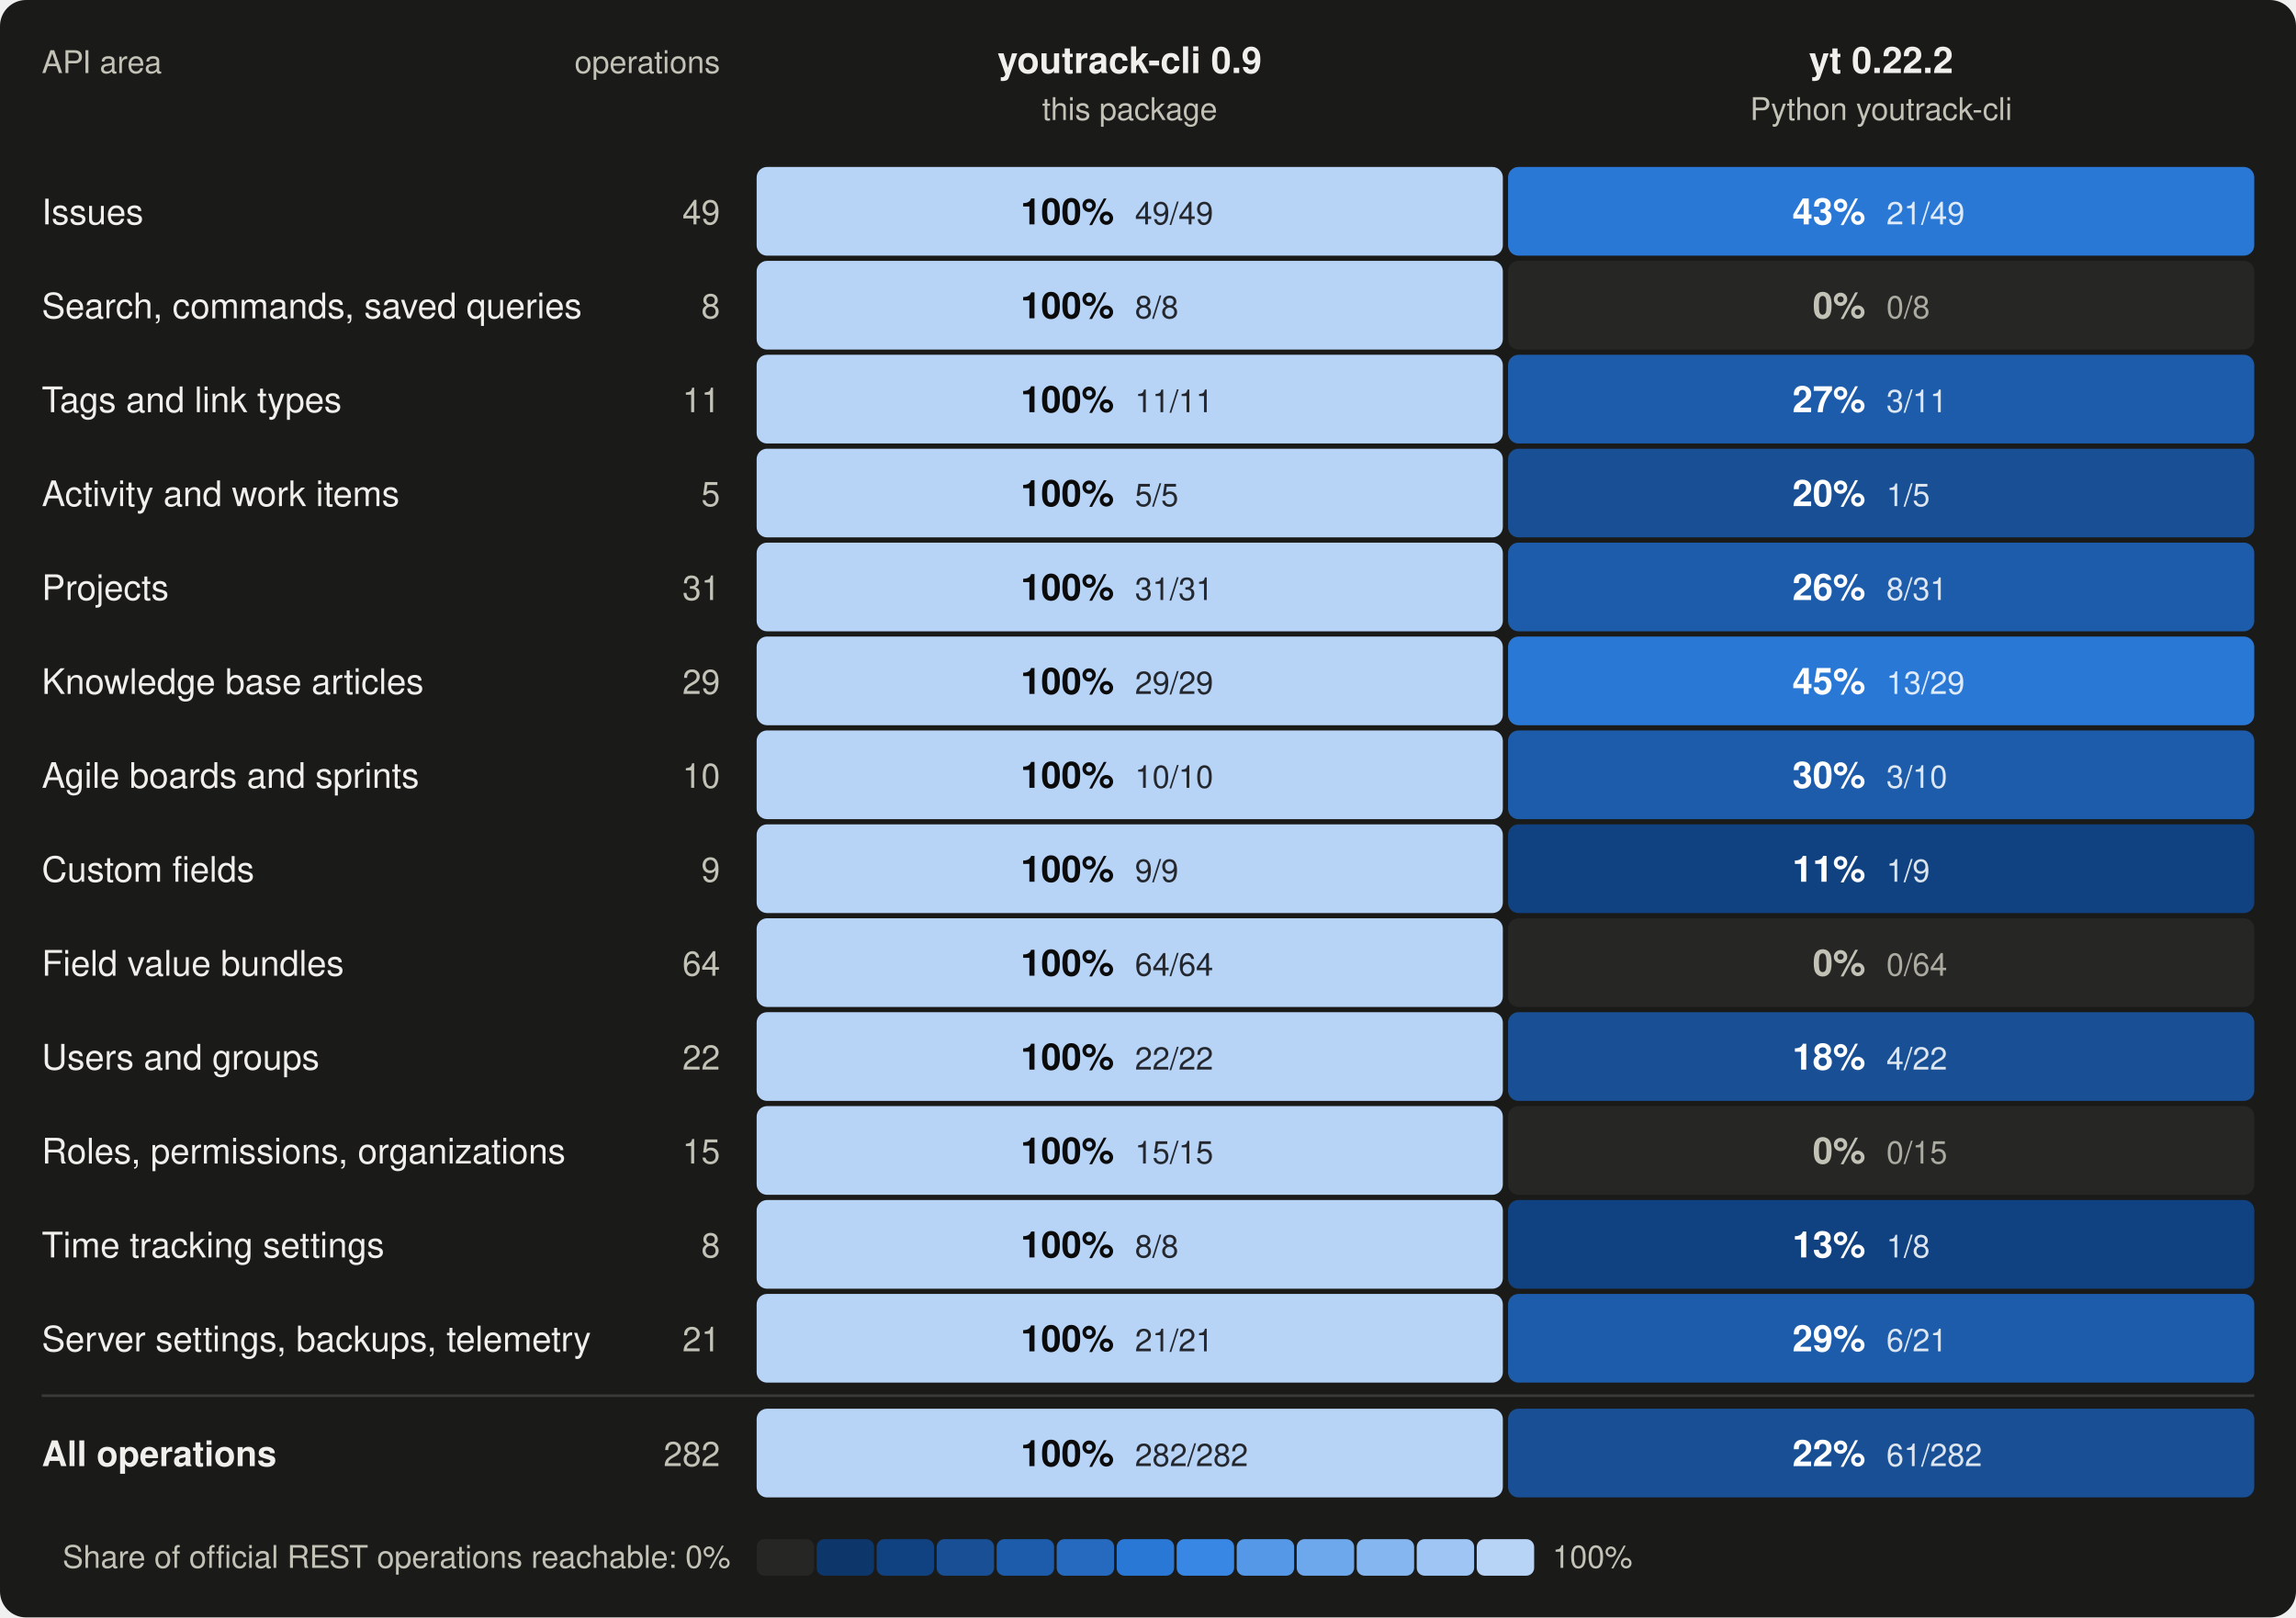
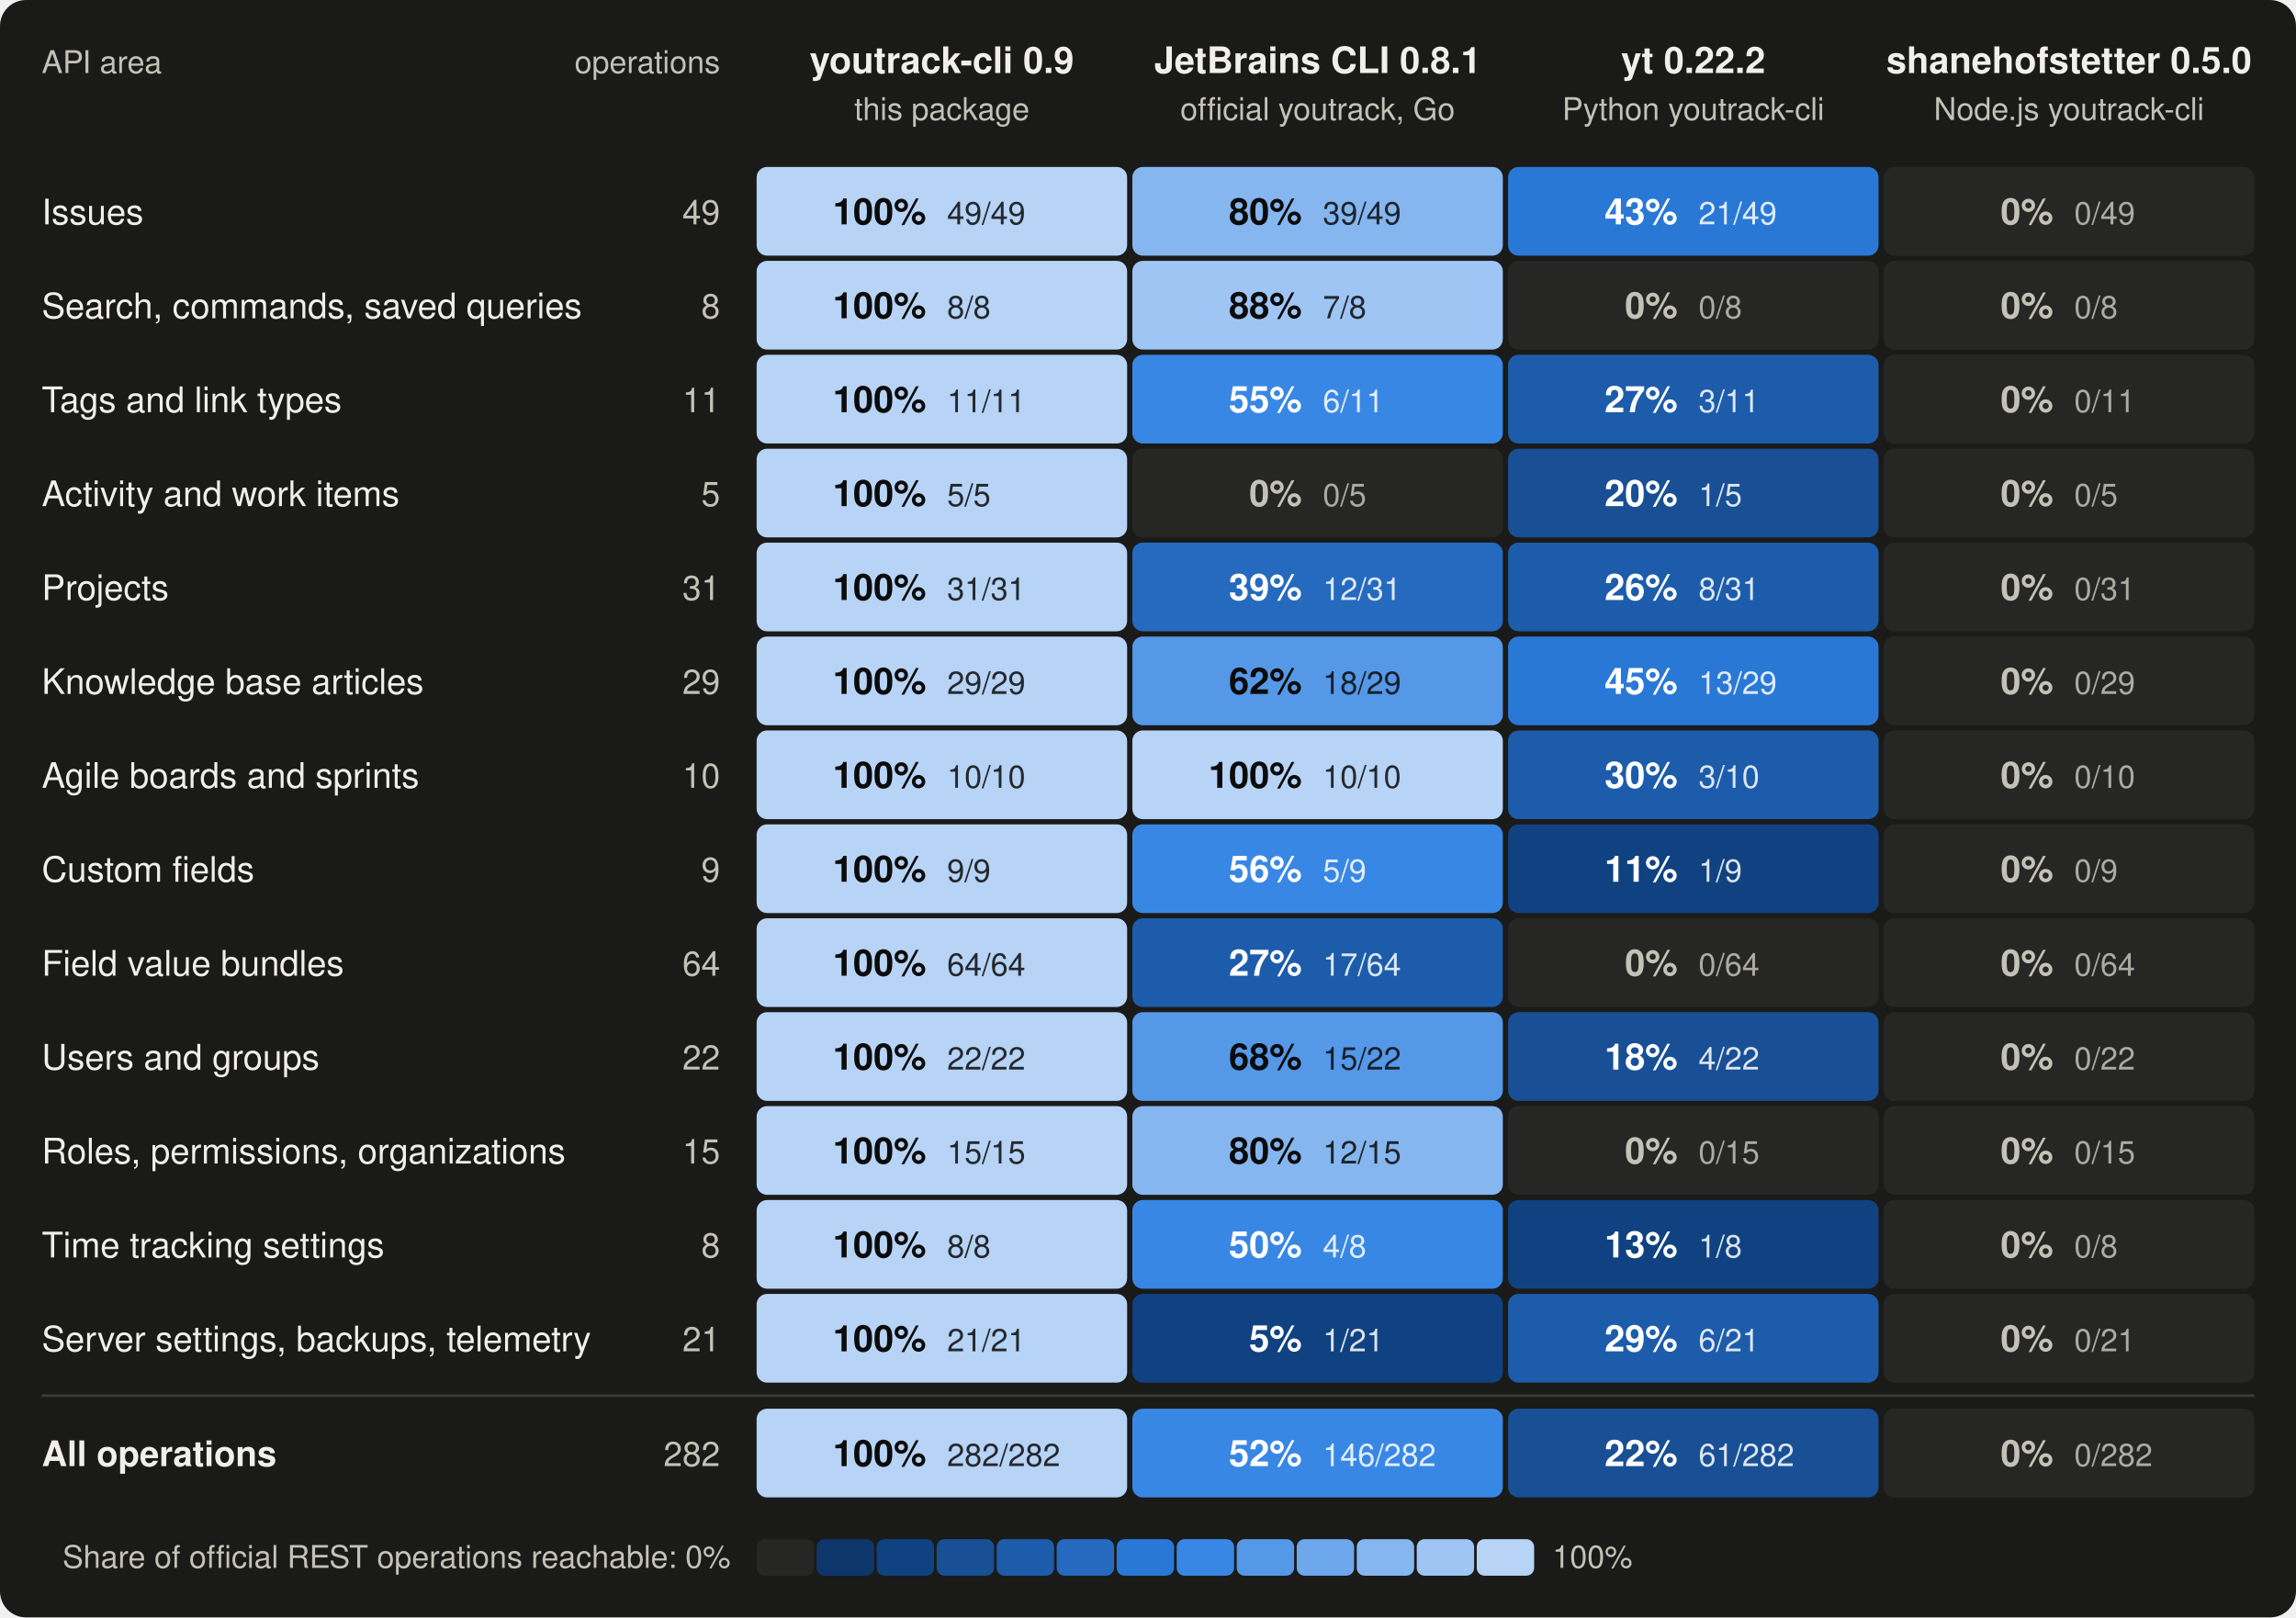
- <svg xmlns="http://www.w3.org/2000/svg" viewBox="0 0 880 620" width="880" height="620" font-family="-apple-system,BlinkMacSystemFont,'Segoe UI',Helvetica,Arial,sans-serif" role="img" aria-label="REST API coverage matrix: youtrack-cli 0.9 reaches 282 of 282 operations, yt 0.22.2 reaches 61">
+ <svg xmlns="http://www.w3.org/2000/svg" viewBox="0 0 880 620" width="880" height="620" font-family="-apple-system,BlinkMacSystemFont,'Segoe UI',Helvetica,Arial,sans-serif" role="img" aria-label="REST API coverage matrix: youtrack-cli 0.9 reaches 282 of 282 operations, the official JetBrains youtrack CLI 0.8.1 reaches 146, yt 0.22.2 reaches 61, the Node.js youtrack-cli 0.5.0 by shanehofstetter reaches 0">
  <rect width="880" height="620" rx="10" fill="#1a1a19" />
-   <text x="433" y="28" text-anchor="middle" font-size="14" font-weight="600" fill="#f0efec">youtrack-cli 0.9</text>
-   <text x="433" y="46" text-anchor="middle" font-size="12" fill="#c3c2b7">this package</text>
-   <text x="721" y="28" text-anchor="middle" font-size="14" font-weight="600" fill="#f0efec">yt 0.22.2</text>
-   <text x="721" y="46" text-anchor="middle" font-size="12" fill="#c3c2b7">Python youtrack-cli</text>
+   <text x="361" y="28" text-anchor="middle" font-size="14" font-weight="600" fill="#f0efec">youtrack-cli 0.9</text>
+   <text x="361" y="46" text-anchor="middle" font-size="12" fill="#c3c2b7">this package</text>
+   <text x="505" y="28" text-anchor="middle" font-size="14" font-weight="600" fill="#f0efec">JetBrains CLI 0.8.1</text>
+   <text x="505" y="46" text-anchor="middle" font-size="12" fill="#c3c2b7">official youtrack, Go</text>
+   <text x="649" y="28" text-anchor="middle" font-size="14" font-weight="600" fill="#f0efec">yt 0.22.2</text>
+   <text x="649" y="46" text-anchor="middle" font-size="12" fill="#c3c2b7">Python youtrack-cli</text>
+   <text x="793" y="28" text-anchor="middle" font-size="14" font-weight="600" fill="#f0efec">shanehofstetter 0.5.0</text>
+   <text x="793" y="46" text-anchor="middle" font-size="12" fill="#c3c2b7">Node.js youtrack-cli</text>
  <text x="16" y="28" font-size="12" fill="#c3c2b7">API area</text>
  <text x="276" y="28" text-anchor="end" font-size="12" fill="#c3c2b7">operations</text>
  <text x="16" y="86" font-size="13.5" fill="#f0efec">Issues</text>
  <text x="276" y="86" text-anchor="end" font-size="13" fill="#c3c2b7">49</text>
-   <rect x="290" y="64" width="286" height="34" rx="4" fill="#b7d3f6" />
-   <text x="427" y="86" text-anchor="end" font-size="14" font-weight="600" fill="#0b0b0b">100%</text>
-   <text x="435" y="86" font-size="12" fill="#0b0b0b" opacity="0.85">49/49</text>
-   <rect x="578" y="64" width="286" height="34" rx="4" fill="#2a78d6" />
-   <text x="715" y="86" text-anchor="end" font-size="14" font-weight="600" fill="#ffffff">43%</text>
-   <text x="723" y="86" font-size="12" fill="#ffffff" opacity="0.85">21/49</text>
+   <rect x="290" y="64" width="142" height="34" rx="4" fill="#b7d3f6" />
+   <text x="355" y="86" text-anchor="end" font-size="14" font-weight="600" fill="#0b0b0b">100%</text>
+   <text x="363" y="86" font-size="12" fill="#0b0b0b" opacity="0.85">49/49</text>
+   <rect x="434" y="64" width="142" height="34" rx="4" fill="#86b6ef" />
+   <text x="499" y="86" text-anchor="end" font-size="14" font-weight="600" fill="#0b0b0b">80%</text>
+   <text x="507" y="86" font-size="12" fill="#0b0b0b" opacity="0.85">39/49</text>
+   <rect x="578" y="64" width="142" height="34" rx="4" fill="#2a78d6" />
+   <text x="643" y="86" text-anchor="end" font-size="14" font-weight="600" fill="#ffffff">43%</text>
+   <text x="651" y="86" font-size="12" fill="#ffffff" opacity="0.85">21/49</text>
+   <rect x="722" y="64" width="142" height="34" rx="4" fill="#262625" />
+   <text x="787" y="86" text-anchor="end" font-size="14" font-weight="600" fill="#c3c2b7">0%</text>
+   <text x="795" y="86" font-size="12" fill="#c3c2b7" opacity="0.85">0/49</text>
  <text x="16" y="122" font-size="13.5" fill="#f0efec">Search, commands, saved queries</text>
  <text x="276" y="122" text-anchor="end" font-size="13" fill="#c3c2b7">8</text>
-   <rect x="290" y="100" width="286" height="34" rx="4" fill="#b7d3f6" />
-   <text x="427" y="122" text-anchor="end" font-size="14" font-weight="600" fill="#0b0b0b">100%</text>
-   <text x="435" y="122" font-size="12" fill="#0b0b0b" opacity="0.85">8/8</text>
-   <rect x="578" y="100" width="286" height="34" rx="4" fill="#262625" />
-   <text x="715" y="122" text-anchor="end" font-size="14" font-weight="600" fill="#c3c2b7">0%</text>
-   <text x="723" y="122" font-size="12" fill="#c3c2b7" opacity="0.85">0/8</text>
+   <rect x="290" y="100" width="142" height="34" rx="4" fill="#b7d3f6" />
+   <text x="355" y="122" text-anchor="end" font-size="14" font-weight="600" fill="#0b0b0b">100%</text>
+   <text x="363" y="122" font-size="12" fill="#0b0b0b" opacity="0.85">8/8</text>
+   <rect x="434" y="100" width="142" height="34" rx="4" fill="#9ec5f4" />
+   <text x="499" y="122" text-anchor="end" font-size="14" font-weight="600" fill="#0b0b0b">88%</text>
+   <text x="507" y="122" font-size="12" fill="#0b0b0b" opacity="0.85">7/8</text>
+   <rect x="578" y="100" width="142" height="34" rx="4" fill="#262625" />
+   <text x="643" y="122" text-anchor="end" font-size="14" font-weight="600" fill="#c3c2b7">0%</text>
+   <text x="651" y="122" font-size="12" fill="#c3c2b7" opacity="0.85">0/8</text>
+   <rect x="722" y="100" width="142" height="34" rx="4" fill="#262625" />
+   <text x="787" y="122" text-anchor="end" font-size="14" font-weight="600" fill="#c3c2b7">0%</text>
+   <text x="795" y="122" font-size="12" fill="#c3c2b7" opacity="0.85">0/8</text>
  <text x="16" y="158" font-size="13.5" fill="#f0efec">Tags and link types</text>
  <text x="276" y="158" text-anchor="end" font-size="13" fill="#c3c2b7">11</text>
-   <rect x="290" y="136" width="286" height="34" rx="4" fill="#b7d3f6" />
-   <text x="427" y="158" text-anchor="end" font-size="14" font-weight="600" fill="#0b0b0b">100%</text>
-   <text x="435" y="158" font-size="12" fill="#0b0b0b" opacity="0.85">11/11</text>
-   <rect x="578" y="136" width="286" height="34" rx="4" fill="#1c5cab" />
-   <text x="715" y="158" text-anchor="end" font-size="14" font-weight="600" fill="#ffffff">27%</text>
-   <text x="723" y="158" font-size="12" fill="#ffffff" opacity="0.85">3/11</text>
+   <rect x="290" y="136" width="142" height="34" rx="4" fill="#b7d3f6" />
+   <text x="355" y="158" text-anchor="end" font-size="14" font-weight="600" fill="#0b0b0b">100%</text>
+   <text x="363" y="158" font-size="12" fill="#0b0b0b" opacity="0.85">11/11</text>
+   <rect x="434" y="136" width="142" height="34" rx="4" fill="#3987e5" />
+   <text x="499" y="158" text-anchor="end" font-size="14" font-weight="600" fill="#ffffff">55%</text>
+   <text x="507" y="158" font-size="12" fill="#ffffff" opacity="0.85">6/11</text>
+   <rect x="578" y="136" width="142" height="34" rx="4" fill="#1c5cab" />
+   <text x="643" y="158" text-anchor="end" font-size="14" font-weight="600" fill="#ffffff">27%</text>
+   <text x="651" y="158" font-size="12" fill="#ffffff" opacity="0.85">3/11</text>
+   <rect x="722" y="136" width="142" height="34" rx="4" fill="#262625" />
+   <text x="787" y="158" text-anchor="end" font-size="14" font-weight="600" fill="#c3c2b7">0%</text>
+   <text x="795" y="158" font-size="12" fill="#c3c2b7" opacity="0.85">0/11</text>
  <text x="16" y="194" font-size="13.5" fill="#f0efec">Activity and work items</text>
  <text x="276" y="194" text-anchor="end" font-size="13" fill="#c3c2b7">5</text>
-   <rect x="290" y="172" width="286" height="34" rx="4" fill="#b7d3f6" />
-   <text x="427" y="194" text-anchor="end" font-size="14" font-weight="600" fill="#0b0b0b">100%</text>
-   <text x="435" y="194" font-size="12" fill="#0b0b0b" opacity="0.85">5/5</text>
-   <rect x="578" y="172" width="286" height="34" rx="4" fill="#184f95" />
-   <text x="715" y="194" text-anchor="end" font-size="14" font-weight="600" fill="#ffffff">20%</text>
-   <text x="723" y="194" font-size="12" fill="#ffffff" opacity="0.85">1/5</text>
+   <rect x="290" y="172" width="142" height="34" rx="4" fill="#b7d3f6" />
+   <text x="355" y="194" text-anchor="end" font-size="14" font-weight="600" fill="#0b0b0b">100%</text>
+   <text x="363" y="194" font-size="12" fill="#0b0b0b" opacity="0.85">5/5</text>
+   <rect x="434" y="172" width="142" height="34" rx="4" fill="#262625" />
+   <text x="499" y="194" text-anchor="end" font-size="14" font-weight="600" fill="#c3c2b7">0%</text>
+   <text x="507" y="194" font-size="12" fill="#c3c2b7" opacity="0.85">0/5</text>
+   <rect x="578" y="172" width="142" height="34" rx="4" fill="#184f95" />
+   <text x="643" y="194" text-anchor="end" font-size="14" font-weight="600" fill="#ffffff">20%</text>
+   <text x="651" y="194" font-size="12" fill="#ffffff" opacity="0.85">1/5</text>
+   <rect x="722" y="172" width="142" height="34" rx="4" fill="#262625" />
+   <text x="787" y="194" text-anchor="end" font-size="14" font-weight="600" fill="#c3c2b7">0%</text>
+   <text x="795" y="194" font-size="12" fill="#c3c2b7" opacity="0.85">0/5</text>
  <text x="16" y="230" font-size="13.5" fill="#f0efec">Projects</text>
  <text x="276" y="230" text-anchor="end" font-size="13" fill="#c3c2b7">31</text>
-   <rect x="290" y="208" width="286" height="34" rx="4" fill="#b7d3f6" />
-   <text x="427" y="230" text-anchor="end" font-size="14" font-weight="600" fill="#0b0b0b">100%</text>
-   <text x="435" y="230" font-size="12" fill="#0b0b0b" opacity="0.85">31/31</text>
-   <rect x="578" y="208" width="286" height="34" rx="4" fill="#1c5cab" />
-   <text x="715" y="230" text-anchor="end" font-size="14" font-weight="600" fill="#ffffff">26%</text>
-   <text x="723" y="230" font-size="12" fill="#ffffff" opacity="0.85">8/31</text>
+   <rect x="290" y="208" width="142" height="34" rx="4" fill="#b7d3f6" />
+   <text x="355" y="230" text-anchor="end" font-size="14" font-weight="600" fill="#0b0b0b">100%</text>
+   <text x="363" y="230" font-size="12" fill="#0b0b0b" opacity="0.85">31/31</text>
+   <rect x="434" y="208" width="142" height="34" rx="4" fill="#256abf" />
+   <text x="499" y="230" text-anchor="end" font-size="14" font-weight="600" fill="#ffffff">39%</text>
+   <text x="507" y="230" font-size="12" fill="#ffffff" opacity="0.85">12/31</text>
+   <rect x="578" y="208" width="142" height="34" rx="4" fill="#1c5cab" />
+   <text x="643" y="230" text-anchor="end" font-size="14" font-weight="600" fill="#ffffff">26%</text>
+   <text x="651" y="230" font-size="12" fill="#ffffff" opacity="0.85">8/31</text>
+   <rect x="722" y="208" width="142" height="34" rx="4" fill="#262625" />
+   <text x="787" y="230" text-anchor="end" font-size="14" font-weight="600" fill="#c3c2b7">0%</text>
+   <text x="795" y="230" font-size="12" fill="#c3c2b7" opacity="0.85">0/31</text>
  <text x="16" y="266" font-size="13.5" fill="#f0efec">Knowledge base articles</text>
  <text x="276" y="266" text-anchor="end" font-size="13" fill="#c3c2b7">29</text>
-   <rect x="290" y="244" width="286" height="34" rx="4" fill="#b7d3f6" />
-   <text x="427" y="266" text-anchor="end" font-size="14" font-weight="600" fill="#0b0b0b">100%</text>
-   <text x="435" y="266" font-size="12" fill="#0b0b0b" opacity="0.85">29/29</text>
-   <rect x="578" y="244" width="286" height="34" rx="4" fill="#2a78d6" />
-   <text x="715" y="266" text-anchor="end" font-size="14" font-weight="600" fill="#ffffff">45%</text>
-   <text x="723" y="266" font-size="12" fill="#ffffff" opacity="0.85">13/29</text>
+   <rect x="290" y="244" width="142" height="34" rx="4" fill="#b7d3f6" />
+   <text x="355" y="266" text-anchor="end" font-size="14" font-weight="600" fill="#0b0b0b">100%</text>
+   <text x="363" y="266" font-size="12" fill="#0b0b0b" opacity="0.85">29/29</text>
+   <rect x="434" y="244" width="142" height="34" rx="4" fill="#5598e7" />
+   <text x="499" y="266" text-anchor="end" font-size="14" font-weight="600" fill="#0b0b0b">62%</text>
+   <text x="507" y="266" font-size="12" fill="#0b0b0b" opacity="0.85">18/29</text>
+   <rect x="578" y="244" width="142" height="34" rx="4" fill="#2a78d6" />
+   <text x="643" y="266" text-anchor="end" font-size="14" font-weight="600" fill="#ffffff">45%</text>
+   <text x="651" y="266" font-size="12" fill="#ffffff" opacity="0.85">13/29</text>
+   <rect x="722" y="244" width="142" height="34" rx="4" fill="#262625" />
+   <text x="787" y="266" text-anchor="end" font-size="14" font-weight="600" fill="#c3c2b7">0%</text>
+   <text x="795" y="266" font-size="12" fill="#c3c2b7" opacity="0.85">0/29</text>
  <text x="16" y="302" font-size="13.5" fill="#f0efec">Agile boards and sprints</text>
  <text x="276" y="302" text-anchor="end" font-size="13" fill="#c3c2b7">10</text>
-   <rect x="290" y="280" width="286" height="34" rx="4" fill="#b7d3f6" />
-   <text x="427" y="302" text-anchor="end" font-size="14" font-weight="600" fill="#0b0b0b">100%</text>
-   <text x="435" y="302" font-size="12" fill="#0b0b0b" opacity="0.85">10/10</text>
-   <rect x="578" y="280" width="286" height="34" rx="4" fill="#1c5cab" />
-   <text x="715" y="302" text-anchor="end" font-size="14" font-weight="600" fill="#ffffff">30%</text>
-   <text x="723" y="302" font-size="12" fill="#ffffff" opacity="0.85">3/10</text>
+   <rect x="290" y="280" width="142" height="34" rx="4" fill="#b7d3f6" />
+   <text x="355" y="302" text-anchor="end" font-size="14" font-weight="600" fill="#0b0b0b">100%</text>
+   <text x="363" y="302" font-size="12" fill="#0b0b0b" opacity="0.85">10/10</text>
+   <rect x="434" y="280" width="142" height="34" rx="4" fill="#b7d3f6" />
+   <text x="499" y="302" text-anchor="end" font-size="14" font-weight="600" fill="#0b0b0b">100%</text>
+   <text x="507" y="302" font-size="12" fill="#0b0b0b" opacity="0.85">10/10</text>
+   <rect x="578" y="280" width="142" height="34" rx="4" fill="#1c5cab" />
+   <text x="643" y="302" text-anchor="end" font-size="14" font-weight="600" fill="#ffffff">30%</text>
+   <text x="651" y="302" font-size="12" fill="#ffffff" opacity="0.85">3/10</text>
+   <rect x="722" y="280" width="142" height="34" rx="4" fill="#262625" />
+   <text x="787" y="302" text-anchor="end" font-size="14" font-weight="600" fill="#c3c2b7">0%</text>
+   <text x="795" y="302" font-size="12" fill="#c3c2b7" opacity="0.85">0/10</text>
  <text x="16" y="338" font-size="13.5" fill="#f0efec">Custom fields</text>
  <text x="276" y="338" text-anchor="end" font-size="13" fill="#c3c2b7">9</text>
-   <rect x="290" y="316" width="286" height="34" rx="4" fill="#b7d3f6" />
-   <text x="427" y="338" text-anchor="end" font-size="14" font-weight="600" fill="#0b0b0b">100%</text>
-   <text x="435" y="338" font-size="12" fill="#0b0b0b" opacity="0.85">9/9</text>
-   <rect x="578" y="316" width="286" height="34" rx="4" fill="#104281" />
-   <text x="715" y="338" text-anchor="end" font-size="14" font-weight="600" fill="#ffffff">11%</text>
-   <text x="723" y="338" font-size="12" fill="#ffffff" opacity="0.85">1/9</text>
+   <rect x="290" y="316" width="142" height="34" rx="4" fill="#b7d3f6" />
+   <text x="355" y="338" text-anchor="end" font-size="14" font-weight="600" fill="#0b0b0b">100%</text>
+   <text x="363" y="338" font-size="12" fill="#0b0b0b" opacity="0.85">9/9</text>
+   <rect x="434" y="316" width="142" height="34" rx="4" fill="#3987e5" />
+   <text x="499" y="338" text-anchor="end" font-size="14" font-weight="600" fill="#ffffff">56%</text>
+   <text x="507" y="338" font-size="12" fill="#ffffff" opacity="0.85">5/9</text>
+   <rect x="578" y="316" width="142" height="34" rx="4" fill="#104281" />
+   <text x="643" y="338" text-anchor="end" font-size="14" font-weight="600" fill="#ffffff">11%</text>
+   <text x="651" y="338" font-size="12" fill="#ffffff" opacity="0.85">1/9</text>
+   <rect x="722" y="316" width="142" height="34" rx="4" fill="#262625" />
+   <text x="787" y="338" text-anchor="end" font-size="14" font-weight="600" fill="#c3c2b7">0%</text>
+   <text x="795" y="338" font-size="12" fill="#c3c2b7" opacity="0.85">0/9</text>
  <text x="16" y="374" font-size="13.5" fill="#f0efec">Field value bundles</text>
  <text x="276" y="374" text-anchor="end" font-size="13" fill="#c3c2b7">64</text>
-   <rect x="290" y="352" width="286" height="34" rx="4" fill="#b7d3f6" />
-   <text x="427" y="374" text-anchor="end" font-size="14" font-weight="600" fill="#0b0b0b">100%</text>
-   <text x="435" y="374" font-size="12" fill="#0b0b0b" opacity="0.85">64/64</text>
-   <rect x="578" y="352" width="286" height="34" rx="4" fill="#262625" />
-   <text x="715" y="374" text-anchor="end" font-size="14" font-weight="600" fill="#c3c2b7">0%</text>
-   <text x="723" y="374" font-size="12" fill="#c3c2b7" opacity="0.85">0/64</text>
+   <rect x="290" y="352" width="142" height="34" rx="4" fill="#b7d3f6" />
+   <text x="355" y="374" text-anchor="end" font-size="14" font-weight="600" fill="#0b0b0b">100%</text>
+   <text x="363" y="374" font-size="12" fill="#0b0b0b" opacity="0.85">64/64</text>
+   <rect x="434" y="352" width="142" height="34" rx="4" fill="#1c5cab" />
+   <text x="499" y="374" text-anchor="end" font-size="14" font-weight="600" fill="#ffffff">27%</text>
+   <text x="507" y="374" font-size="12" fill="#ffffff" opacity="0.85">17/64</text>
+   <rect x="578" y="352" width="142" height="34" rx="4" fill="#262625" />
+   <text x="643" y="374" text-anchor="end" font-size="14" font-weight="600" fill="#c3c2b7">0%</text>
+   <text x="651" y="374" font-size="12" fill="#c3c2b7" opacity="0.85">0/64</text>
+   <rect x="722" y="352" width="142" height="34" rx="4" fill="#262625" />
+   <text x="787" y="374" text-anchor="end" font-size="14" font-weight="600" fill="#c3c2b7">0%</text>
+   <text x="795" y="374" font-size="12" fill="#c3c2b7" opacity="0.85">0/64</text>
  <text x="16" y="410" font-size="13.5" fill="#f0efec">Users and groups</text>
  <text x="276" y="410" text-anchor="end" font-size="13" fill="#c3c2b7">22</text>
-   <rect x="290" y="388" width="286" height="34" rx="4" fill="#b7d3f6" />
-   <text x="427" y="410" text-anchor="end" font-size="14" font-weight="600" fill="#0b0b0b">100%</text>
-   <text x="435" y="410" font-size="12" fill="#0b0b0b" opacity="0.85">22/22</text>
-   <rect x="578" y="388" width="286" height="34" rx="4" fill="#184f95" />
-   <text x="715" y="410" text-anchor="end" font-size="14" font-weight="600" fill="#ffffff">18%</text>
-   <text x="723" y="410" font-size="12" fill="#ffffff" opacity="0.85">4/22</text>
+   <rect x="290" y="388" width="142" height="34" rx="4" fill="#b7d3f6" />
+   <text x="355" y="410" text-anchor="end" font-size="14" font-weight="600" fill="#0b0b0b">100%</text>
+   <text x="363" y="410" font-size="12" fill="#0b0b0b" opacity="0.85">22/22</text>
+   <rect x="434" y="388" width="142" height="34" rx="4" fill="#5598e7" />
+   <text x="499" y="410" text-anchor="end" font-size="14" font-weight="600" fill="#0b0b0b">68%</text>
+   <text x="507" y="410" font-size="12" fill="#0b0b0b" opacity="0.85">15/22</text>
+   <rect x="578" y="388" width="142" height="34" rx="4" fill="#184f95" />
+   <text x="643" y="410" text-anchor="end" font-size="14" font-weight="600" fill="#ffffff">18%</text>
+   <text x="651" y="410" font-size="12" fill="#ffffff" opacity="0.85">4/22</text>
+   <rect x="722" y="388" width="142" height="34" rx="4" fill="#262625" />
+   <text x="787" y="410" text-anchor="end" font-size="14" font-weight="600" fill="#c3c2b7">0%</text>
+   <text x="795" y="410" font-size="12" fill="#c3c2b7" opacity="0.85">0/22</text>
  <text x="16" y="446" font-size="13.5" fill="#f0efec">Roles, permissions, organizations</text>
  <text x="276" y="446" text-anchor="end" font-size="13" fill="#c3c2b7">15</text>
-   <rect x="290" y="424" width="286" height="34" rx="4" fill="#b7d3f6" />
-   <text x="427" y="446" text-anchor="end" font-size="14" font-weight="600" fill="#0b0b0b">100%</text>
-   <text x="435" y="446" font-size="12" fill="#0b0b0b" opacity="0.85">15/15</text>
-   <rect x="578" y="424" width="286" height="34" rx="4" fill="#262625" />
-   <text x="715" y="446" text-anchor="end" font-size="14" font-weight="600" fill="#c3c2b7">0%</text>
-   <text x="723" y="446" font-size="12" fill="#c3c2b7" opacity="0.85">0/15</text>
+   <rect x="290" y="424" width="142" height="34" rx="4" fill="#b7d3f6" />
+   <text x="355" y="446" text-anchor="end" font-size="14" font-weight="600" fill="#0b0b0b">100%</text>
+   <text x="363" y="446" font-size="12" fill="#0b0b0b" opacity="0.85">15/15</text>
+   <rect x="434" y="424" width="142" height="34" rx="4" fill="#86b6ef" />
+   <text x="499" y="446" text-anchor="end" font-size="14" font-weight="600" fill="#0b0b0b">80%</text>
+   <text x="507" y="446" font-size="12" fill="#0b0b0b" opacity="0.85">12/15</text>
+   <rect x="578" y="424" width="142" height="34" rx="4" fill="#262625" />
+   <text x="643" y="446" text-anchor="end" font-size="14" font-weight="600" fill="#c3c2b7">0%</text>
+   <text x="651" y="446" font-size="12" fill="#c3c2b7" opacity="0.85">0/15</text>
+   <rect x="722" y="424" width="142" height="34" rx="4" fill="#262625" />
+   <text x="787" y="446" text-anchor="end" font-size="14" font-weight="600" fill="#c3c2b7">0%</text>
+   <text x="795" y="446" font-size="12" fill="#c3c2b7" opacity="0.85">0/15</text>
  <text x="16" y="482" font-size="13.5" fill="#f0efec">Time tracking settings</text>
  <text x="276" y="482" text-anchor="end" font-size="13" fill="#c3c2b7">8</text>
-   <rect x="290" y="460" width="286" height="34" rx="4" fill="#b7d3f6" />
-   <text x="427" y="482" text-anchor="end" font-size="14" font-weight="600" fill="#0b0b0b">100%</text>
-   <text x="435" y="482" font-size="12" fill="#0b0b0b" opacity="0.85">8/8</text>
-   <rect x="578" y="460" width="286" height="34" rx="4" fill="#104281" />
-   <text x="715" y="482" text-anchor="end" font-size="14" font-weight="600" fill="#ffffff">13%</text>
-   <text x="723" y="482" font-size="12" fill="#ffffff" opacity="0.85">1/8</text>
+   <rect x="290" y="460" width="142" height="34" rx="4" fill="#b7d3f6" />
+   <text x="355" y="482" text-anchor="end" font-size="14" font-weight="600" fill="#0b0b0b">100%</text>
+   <text x="363" y="482" font-size="12" fill="#0b0b0b" opacity="0.85">8/8</text>
+   <rect x="434" y="460" width="142" height="34" rx="4" fill="#3987e5" />
+   <text x="499" y="482" text-anchor="end" font-size="14" font-weight="600" fill="#ffffff">50%</text>
+   <text x="507" y="482" font-size="12" fill="#ffffff" opacity="0.85">4/8</text>
+   <rect x="578" y="460" width="142" height="34" rx="4" fill="#104281" />
+   <text x="643" y="482" text-anchor="end" font-size="14" font-weight="600" fill="#ffffff">13%</text>
+   <text x="651" y="482" font-size="12" fill="#ffffff" opacity="0.85">1/8</text>
+   <rect x="722" y="460" width="142" height="34" rx="4" fill="#262625" />
+   <text x="787" y="482" text-anchor="end" font-size="14" font-weight="600" fill="#c3c2b7">0%</text>
+   <text x="795" y="482" font-size="12" fill="#c3c2b7" opacity="0.85">0/8</text>
  <text x="16" y="518" font-size="13.5" fill="#f0efec">Server settings, backups, telemetry</text>
  <text x="276" y="518" text-anchor="end" font-size="13" fill="#c3c2b7">21</text>
-   <rect x="290" y="496" width="286" height="34" rx="4" fill="#b7d3f6" />
-   <text x="427" y="518" text-anchor="end" font-size="14" font-weight="600" fill="#0b0b0b">100%</text>
-   <text x="435" y="518" font-size="12" fill="#0b0b0b" opacity="0.85">21/21</text>
-   <rect x="578" y="496" width="286" height="34" rx="4" fill="#1c5cab" />
-   <text x="715" y="518" text-anchor="end" font-size="14" font-weight="600" fill="#ffffff">29%</text>
-   <text x="723" y="518" font-size="12" fill="#ffffff" opacity="0.85">6/21</text>
+   <rect x="290" y="496" width="142" height="34" rx="4" fill="#b7d3f6" />
+   <text x="355" y="518" text-anchor="end" font-size="14" font-weight="600" fill="#0b0b0b">100%</text>
+   <text x="363" y="518" font-size="12" fill="#0b0b0b" opacity="0.85">21/21</text>
+   <rect x="434" y="496" width="142" height="34" rx="4" fill="#104281" />
+   <text x="499" y="518" text-anchor="end" font-size="14" font-weight="600" fill="#ffffff">5%</text>
+   <text x="507" y="518" font-size="12" fill="#ffffff" opacity="0.85">1/21</text>
+   <rect x="578" y="496" width="142" height="34" rx="4" fill="#1c5cab" />
+   <text x="643" y="518" text-anchor="end" font-size="14" font-weight="600" fill="#ffffff">29%</text>
+   <text x="651" y="518" font-size="12" fill="#ffffff" opacity="0.85">6/21</text>
+   <rect x="722" y="496" width="142" height="34" rx="4" fill="#262625" />
+   <text x="787" y="518" text-anchor="end" font-size="14" font-weight="600" fill="#c3c2b7">0%</text>
+   <text x="795" y="518" font-size="12" fill="#c3c2b7" opacity="0.85">0/21</text>
  <line x1="16" x2="864" y1="535" y2="535" stroke="#3a3a37" />
  <text x="16" y="562" font-size="13.5" font-weight="600" fill="#f0efec">All operations</text>
  <text x="276" y="562" text-anchor="end" font-size="13" fill="#c3c2b7">282</text>
-   <rect x="290" y="540" width="286" height="34" rx="4" fill="#b7d3f6" />
-   <text x="427" y="562" text-anchor="end" font-size="14" font-weight="600" fill="#0b0b0b">100%</text>
-   <text x="435" y="562" font-size="12" fill="#0b0b0b" opacity="0.85">282/282</text>
-   <rect x="578" y="540" width="286" height="34" rx="4" fill="#184f95" />
-   <text x="715" y="562" text-anchor="end" font-size="14" font-weight="600" fill="#ffffff">22%</text>
-   <text x="723" y="562" font-size="12" fill="#ffffff" opacity="0.85">61/282</text>
+   <rect x="290" y="540" width="142" height="34" rx="4" fill="#b7d3f6" />
+   <text x="355" y="562" text-anchor="end" font-size="14" font-weight="600" fill="#0b0b0b">100%</text>
+   <text x="363" y="562" font-size="12" fill="#0b0b0b" opacity="0.85">282/282</text>
+   <rect x="434" y="540" width="142" height="34" rx="4" fill="#3987e5" />
+   <text x="499" y="562" text-anchor="end" font-size="14" font-weight="600" fill="#ffffff">52%</text>
+   <text x="507" y="562" font-size="12" fill="#ffffff" opacity="0.85">146/282</text>
+   <rect x="578" y="540" width="142" height="34" rx="4" fill="#184f95" />
+   <text x="643" y="562" text-anchor="end" font-size="14" font-weight="600" fill="#ffffff">22%</text>
+   <text x="651" y="562" font-size="12" fill="#ffffff" opacity="0.85">61/282</text>
+   <rect x="722" y="540" width="142" height="34" rx="4" fill="#262625" />
+   <text x="787" y="562" text-anchor="end" font-size="14" font-weight="600" fill="#c3c2b7">0%</text>
+   <text x="795" y="562" font-size="12" fill="#c3c2b7" opacity="0.85">0/282</text>
  <text x="280" y="601" text-anchor="end" font-size="12" fill="#c3c2b7">Share of official REST operations reachable: 0%</text>
  <rect x="290" y="590" width="22" height="14" rx="3" fill="#262625" />
  <rect x="313" y="590" width="22" height="14" rx="3" fill="#0d366b" />
  <rect x="336" y="590" width="22" height="14" rx="3" fill="#104281" />
  <rect x="359" y="590" width="22" height="14" rx="3" fill="#184f95" />
  <rect x="382" y="590" width="22" height="14" rx="3" fill="#1c5cab" />
  <rect x="405" y="590" width="22" height="14" rx="3" fill="#256abf" />
  <rect x="428" y="590" width="22" height="14" rx="3" fill="#2a78d6" />
  <rect x="451" y="590" width="22" height="14" rx="3" fill="#3987e5" />
  <rect x="474" y="590" width="22" height="14" rx="3" fill="#5598e7" />
  <rect x="497" y="590" width="22" height="14" rx="3" fill="#6da7ec" />
  <rect x="520" y="590" width="22" height="14" rx="3" fill="#86b6ef" />
  <rect x="543" y="590" width="22" height="14" rx="3" fill="#9ec5f4" />
  <rect x="566" y="590" width="22" height="14" rx="3" fill="#b7d3f6" />
  <text x="595" y="601" font-size="12" fill="#c3c2b7">100%</text>
</svg>
